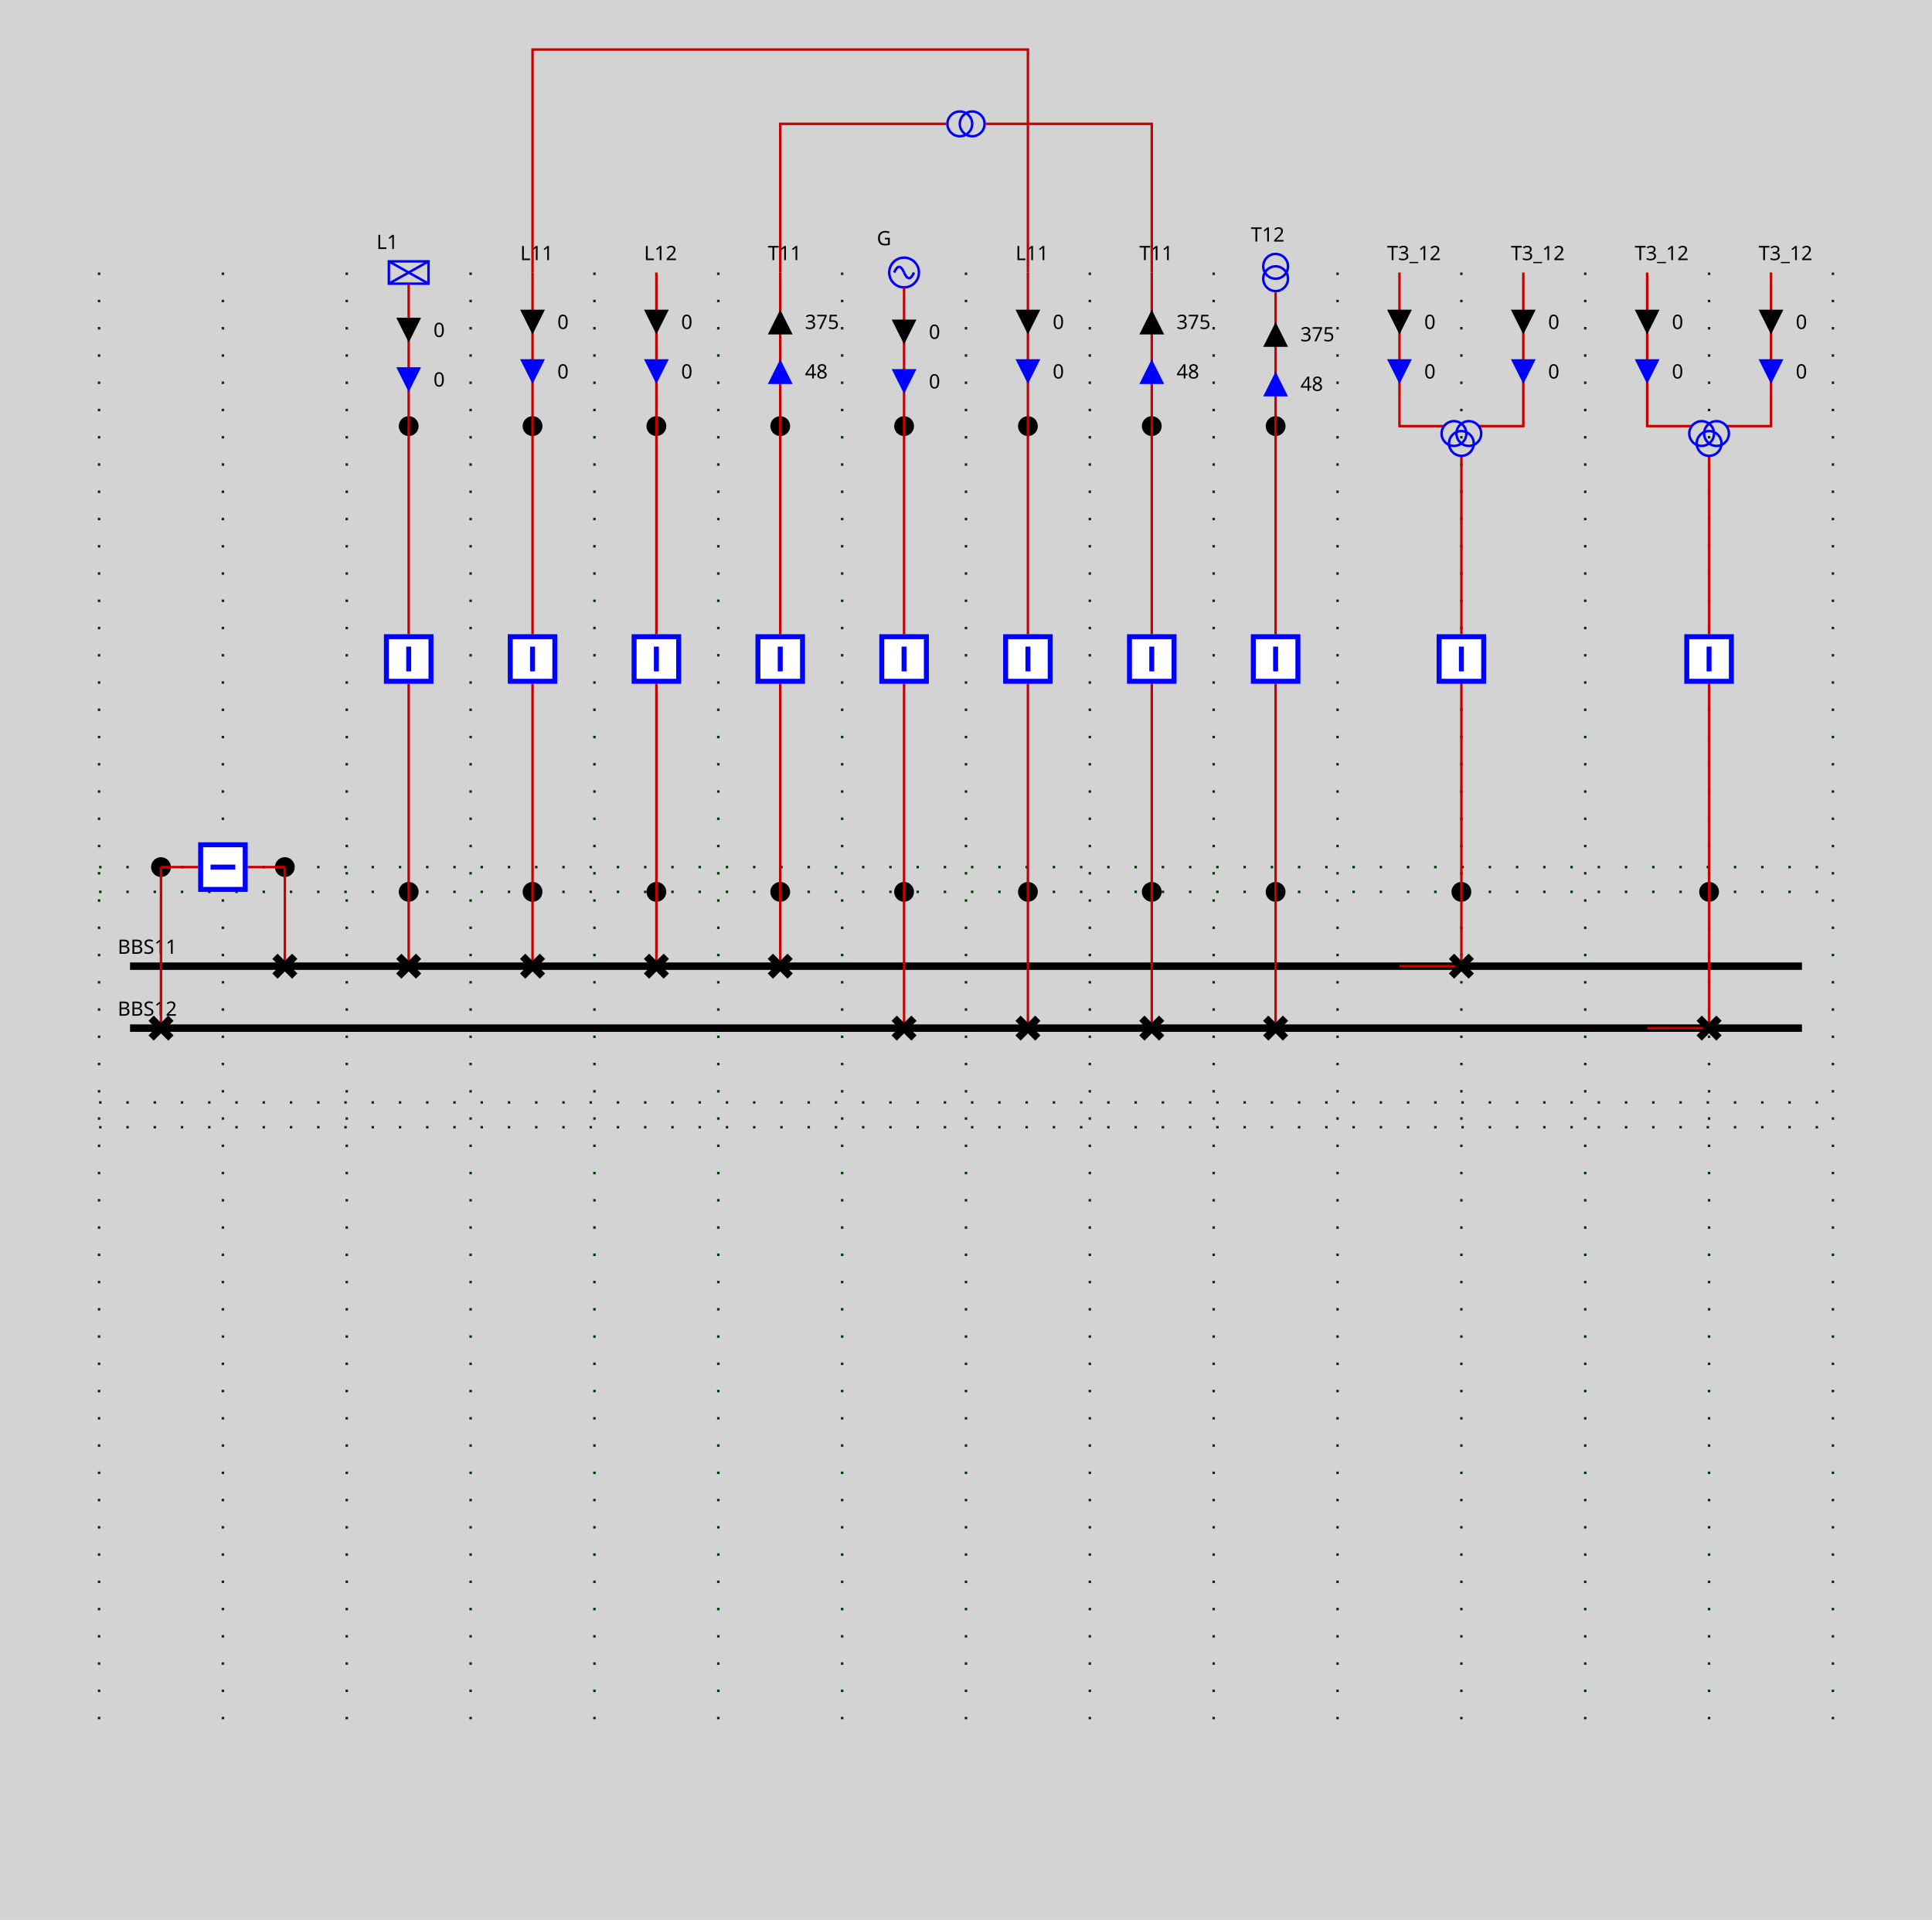
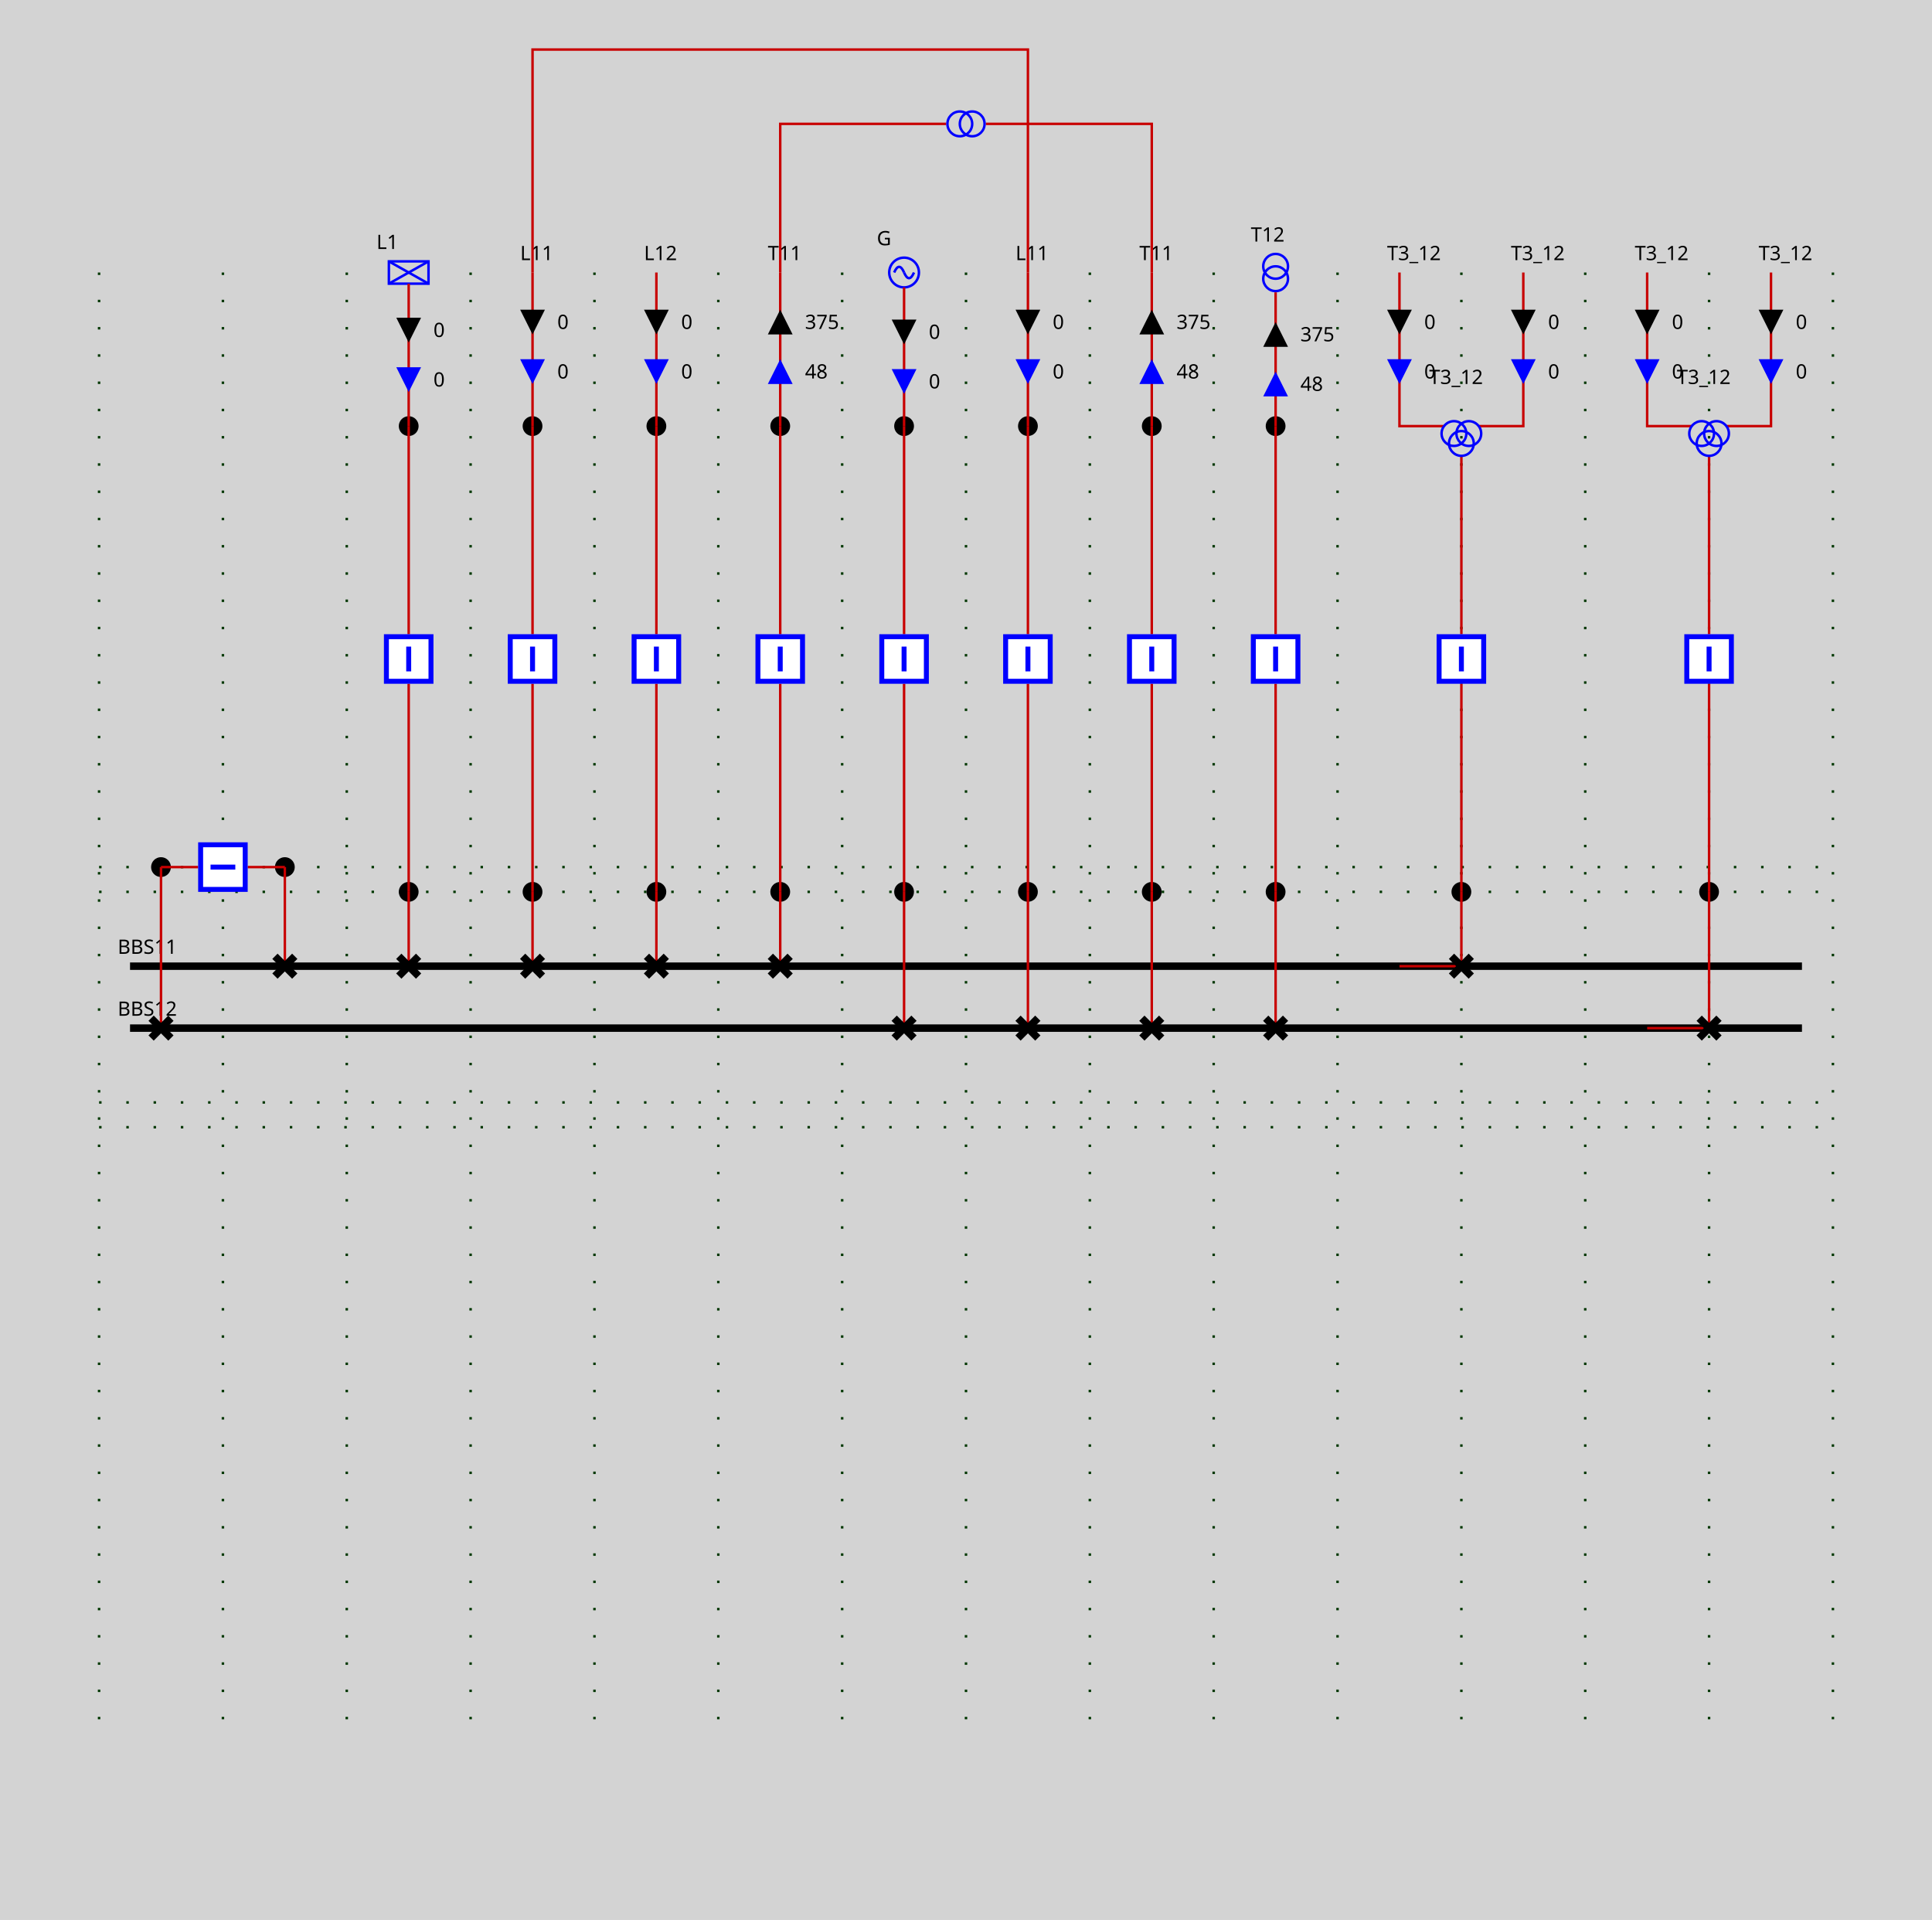
<svg xmlns="http://www.w3.org/2000/svg" height="775.0" viewBox="0 0 780.0 775.0" width="780.0">
  <style>
.sld-out .sld-arrow-in {visibility: hidden}
.sld-in .sld-arrow-out {visibility: hidden}
.sld-closed .sld-sw-open {visibility: hidden}
.sld-open .sld-sw-closed {visibility: hidden}
.sld-hidden-node {visibility: hidden}
polyline {fill: none}
.sld-top-feeder .sld-label {dominant-baseline: auto}
.sld-bottom-feeder .sld-label {dominant-baseline: hanging}
.sld-arrow-p .sld-label {dominant-baseline: middle}
.sld-arrow-q .sld-label {dominant-baseline: middle}
.sld-constant-color {stroke: blue; fill: none}
.sld-wire.sld-constant-color {stroke: #c80000}
.sld-node.sld-constant-color {stroke: none; fill: black}
.sld-bus-connection.sld-constant-color {stroke: black}
.sld-busbar-section.sld-constant-color {stroke: black}
.sld-disconnector.sld-constant-color {stroke: black}
.sld-label {stroke: none; fill: black}
.sld-frame {fill: lightgrey}
.sld-busbar-section {stroke-width: 3}
.sld-breaker {stroke-width: 2; fill:white}
.sld-disconnector {stroke-width: 3}
.sld-bus-connection {stroke-width: 4}
.sld-vsc {font-size: 7.43px}
.sld-grid {stroke: #003700; stroke-dasharray: 1,10}
.sld-arrow-p {fill:black}
.sld-arrow-q {fill:blue}
.sld-label {font: 8px "Verdana"}
.sld-graph-label {font: 12px "Verdana"}
.sld-flash {stroke: none; fill: black}
.sld-lock {stroke: none; fill: black}

</style>
  <rect class="sld-frame" height="100%" width="100%" />
  <g>
    <g class="sld-grid" id="GRID_VL1">
      <line x1="40.0" x2="40.0" y1="110.0" y2="695.0" />
      <line x1="90.0" x2="90.0" y1="110.0" y2="695.0" />
      <line x1="140.0" x2="140.0" y1="110.0" y2="695.0" />
      <line x1="190.0" x2="190.0" y1="110.0" y2="695.0" />
      <line x1="240.0" x2="240.0" y1="110.0" y2="695.0" />
      <line x1="290.0" x2="290.0" y1="110.0" y2="695.0" />
      <line x1="340.0" x2="340.0" y1="110.0" y2="695.0" />
      <line x1="390.0" x2="390.0" y1="110.0" y2="695.0" />
      <line x1="440.0" x2="440.0" y1="110.0" y2="695.0" />
      <line x1="490.0" x2="490.0" y1="110.0" y2="695.0" />
      <line x1="540.0" x2="540.0" y1="110.0" y2="695.0" />
      <line x1="590.0" x2="590.0" y1="110.0" y2="695.0" />
      <line x1="640.0" x2="640.0" y1="110.0" y2="695.0" />
      <line x1="690.0" x2="690.0" y1="110.0" y2="695.0" />
      <line x1="740.0" x2="740.0" y1="110.0" y2="695.0" />
      <line x1="40.0" x2="740.0" y1="360.0" y2="360.0" />
      <line x1="40.0" x2="740.0" y1="445.0" y2="445.0" />
      <line x1="40.0" x2="740.0" y1="350.0" y2="350.0" />
      <line x1="40.0" x2="740.0" y1="455.0" y2="455.0" />
    </g>
    <g class="sld-busbar-section sld-constant-color" id="idBBS11" transform="translate(52.5,390.0)">
      <line x1="0" x2="675.0" y1="0" y2="0" />
      <text class="sld-label" id="BBS11_BBS11_NW_LABEL" x="-5.0" y="-5.0">BBS11</text>
    </g>
    <g class="sld-busbar-section sld-constant-color" id="idBBS12" transform="translate(52.5,415.0)">
      <line x1="0" x2="675.0" y1="0" y2="0" />
      <text class="sld-label" id="BBS12_BBS12_NW_LABEL" x="-5.0" y="-5.0">BBS12</text>
    </g>
    <g class="cell idINTERN_32_0" id="idINTERN_32_0">
      <g class="sld-node sld-constant-color" id="idINTERNAL_95_VL1_95_D10" transform="translate(111.0,346.0)">
        <circle cx="4" cy="4" r="4" />
      </g>
      <g class="sld-node sld-constant-color" id="idINTERNAL_95_VL1_95_D20" transform="translate(61.0,346.0)">
        <circle cx="4" cy="4" r="4" />
      </g>
      <g class="sld-wire sld-constant-color" id="_95_VL1_95_BBS11_95_D10">
        <polyline points="115.0,390.0,115.0,390.0" />
      </g>
      <g class="sld-wire sld-constant-color" id="_95_VL1_95_D10_95_INTERNAL_95_VL1_95_D10">
        <polyline points="115.0,390.0,115.0,350.0" />
      </g>
      <g class="sld-wire sld-constant-color" id="_95_VL1_95_BR1_95_INTERNAL_95_VL1_95_D10">
        <polyline points="100.0,350.0,115.0,350.0" />
      </g>
      <g class="sld-wire sld-constant-color" id="_95_VL1_95_BR1_95_INTERNAL_95_VL1_95_D20">
        <polyline points="80.0,350.0,65.0,350.0" />
      </g>
      <g class="sld-wire sld-constant-color" id="_95_VL1_95_D20_95_INTERNAL_95_VL1_95_D20">
        <polyline points="65.0,415.0,65.0,350.0" />
      </g>
      <g class="sld-wire sld-constant-color" id="_95_VL1_95_D20_95_BBS12">
        <polyline points="65.0,415.0,65.0,415.0" />
      </g>
      <g class="sld-disconnector sld-constant-color sld-closed" id="idD10" transform="translate(111.0,386.0)">
        <path class="sld-sw-closed" d="M0,0 8,8 M8,0 0,8" />
        <path class="sld-sw-open" d="M8,0 0,8" />
      </g>
      <g class="sld-breaker sld-constant-color sld-closed" id="idBR1" transform="translate(80.0,340.0)">
        <path class="sld-sw-closed" d="M1,1 V19 H19 V1z M10,5 V15" transform="rotate(90.0,10.0,10.0)" />
        <path class="sld-sw-open" d="M1,1 V19 H19 V1z M5,10 H15" transform="rotate(90.0,10.0,10.0)" />
      </g>
      <g class="sld-disconnector sld-constant-color sld-closed" id="idD20" transform="translate(61.0,411.0)">
        <path class="sld-sw-closed" d="M0,0 8,8 M8,0 0,8" />
        <path class="sld-sw-open" d="M8,0 0,8" />
      </g>
    </g>
    <g class="cell idEXTERN_32_1" id="idEXTERN_32_1">
      <g class="sld-node sld-constant-color" id="idINTERNAL_95_VL1_95_D11" transform="translate(161.0,356.0)">
        <circle cx="4" cy="4" r="4" />
      </g>
      <g class="sld-node sld-constant-color" id="idINTERNAL_95_VL1_95_L1" transform="translate(161.0,168.0)">
        <circle cx="4" cy="4" r="4" />
      </g>
      <g class="sld-load sld-top-feeder sld-constant-color" id="idL1" transform="translate(157.0,105.5)">
        <rect height="9" width="16" />
        <line x1="0" x2="16" y1="0" y2="9" />
        <line x1="16" x2="0" y1="0" y2="9" />
        <text class="sld-label" id="L1_L1_N_LABEL" x="-5.0" y="-5.0">L1</text>
      </g>
      <g class="sld-wire sld-constant-color" id="_95_VL1_95_BBS11_95_D11">
        <polyline points="165.0,390.0,165.0,390.0" />
      </g>
      <g class="sld-wire sld-constant-color" id="_95_VL1_95_D11_95_INTERNAL_95_VL1_95_D11">
        <polyline points="165.0,390.0,165.0,360.0" />
      </g>
      <g class="sld-wire sld-constant-color" id="_95_VL1_95_BR12_95_INTERNAL_95_VL1_95_D11">
        <polyline points="165.0,276.0,165.0,360.0" />
      </g>
      <g class="sld-wire sld-constant-color" id="_95_VL1_95_BR12_95_INTERNAL_95_VL1_95_L1">
        <polyline points="165.0,256.0,165.0,172.0" />
      </g>
      <g class="sld-wire sld-constant-color" id="_95_VL1_95_INTERNAL_95_VL1_95_L1_95_L1">
        <polyline points="165.0,172.0,165.0,114.5" />
      </g>
      <g class="sld-arrow-p sld-in" id="idL1_ARROW_ACTIVE" transform="translate(160.0,128.25)">
        <polygon class="sld-arrow-in" points="0,0 10,0 5,10" />
        <polygon class="sld-arrow-out" points="5,0 10,10 0,10" />
        <text class="sld-label" x="15.0" y="5.0">0</text>
      </g>
      <g class="sld-arrow-q sld-in" id="idL1_ARROW_REACTIVE" transform="translate(160.0,148.25)">
        <polygon class="sld-arrow-in" points="0,0 10,0 5,10" />
        <polygon class="sld-arrow-out" points="5,0 10,10 0,10" />
        <text class="sld-label" x="15.0" y="5.0">0</text>
      </g>
      <g class="sld-disconnector sld-constant-color sld-closed" id="idD11" transform="translate(161.0,386.0)">
        <path class="sld-sw-closed" d="M0,0 8,8 M8,0 0,8" />
        <path class="sld-sw-open" d="M8,0 0,8" />
      </g>
      <g class="sld-breaker sld-constant-color sld-closed" id="idBR12" transform="translate(155.0,256.0)">
        <path class="sld-sw-closed" d="M1,1 V19 H19 V1z M10,5 V15" />
        <path class="sld-sw-open" d="M1,1 V19 H19 V1z M5,10 H15" />
      </g>
    </g>
    <g class="cell idEXTERN_32_2" id="idEXTERN_32_2">
      <g class="sld-node sld-constant-color" id="idINTERNAL_95_VL1_95_D13" transform="translate(211.0,356.0)">
        <circle cx="4" cy="4" r="4" />
      </g>
      <g class="sld-node sld-constant-color" id="idINTERNAL_95_VL1_95_L11_95_ONE" transform="translate(211.0,168.0)">
        <circle cx="4" cy="4" r="4" />
      </g>
      <g class="sld-top-feeder sld-constant-color" id="idL11_95_ONE" transform="translate(215.0,110.0)">
        <text class="sld-label" id="L11_ONE_L11_ONE_N_LABEL" x="-5.0" y="-5.0">L11</text>
      </g>
      <g class="sld-wire sld-constant-color" id="_95_VL1_95_BBS11_95_D13">
        <polyline points="215.0,390.0,215.0,390.0" />
      </g>
      <g class="sld-wire sld-constant-color" id="_95_VL1_95_D13_95_INTERNAL_95_VL1_95_D13">
        <polyline points="215.0,390.0,215.0,360.0" />
      </g>
      <g class="sld-wire sld-constant-color" id="_95_VL1_95_BR14_95_INTERNAL_95_VL1_95_D13">
        <polyline points="215.0,276.0,215.0,360.0" />
      </g>
      <g class="sld-wire sld-constant-color" id="_95_VL1_95_BR14_95_INTERNAL_95_VL1_95_L11_95_ONE">
        <polyline points="215.0,256.0,215.0,172.0" />
      </g>
      <g class="sld-wire sld-constant-color" id="_95_VL1_95_INTERNAL_95_VL1_95_L11_95_ONE_95_L11_95_ONE">
        <polyline points="215.0,172.0,215.0,110.0" />
      </g>
      <g class="sld-arrow-p sld-in" id="idL11_95_ONE_ARROW_ACTIVE" transform="translate(210.0,125.0)">
        <polygon class="sld-arrow-in" points="0,0 10,0 5,10" />
        <polygon class="sld-arrow-out" points="5,0 10,10 0,10" />
        <text class="sld-label" x="15.0" y="5.0">0</text>
      </g>
      <g class="sld-arrow-q sld-in" id="idL11_95_ONE_ARROW_REACTIVE" transform="translate(210.0,145.0)">
        <polygon class="sld-arrow-in" points="0,0 10,0 5,10" />
        <polygon class="sld-arrow-out" points="5,0 10,10 0,10" />
        <text class="sld-label" x="15.0" y="5.0">0</text>
      </g>
      <g class="sld-disconnector sld-constant-color sld-closed" id="idD13" transform="translate(211.0,386.0)">
        <path class="sld-sw-closed" d="M0,0 8,8 M8,0 0,8" />
        <path class="sld-sw-open" d="M8,0 0,8" />
      </g>
      <g class="sld-breaker sld-constant-color sld-closed" id="idBR14" transform="translate(205.0,256.0)">
        <path class="sld-sw-closed" d="M1,1 V19 H19 V1z M10,5 V15" />
        <path class="sld-sw-open" d="M1,1 V19 H19 V1z M5,10 H15" />
      </g>
    </g>
    <g class="cell idEXTERN_32_3" id="idEXTERN_32_3">
      <g class="sld-node sld-constant-color" id="idINTERNAL_95_VL1_95_D15" transform="translate(261.0,356.0)">
        <circle cx="4" cy="4" r="4" />
      </g>
      <g class="sld-node sld-constant-color" id="idINTERNAL_95_VL1_95_L12_95_ONE" transform="translate(261.0,168.0)">
        <circle cx="4" cy="4" r="4" />
      </g>
      <g class="sld-top-feeder sld-constant-color" id="idL12_95_ONE" transform="translate(265.0,110.0)">
        <text class="sld-label" id="L12_ONE_L12_ONE_N_LABEL" x="-5.0" y="-5.0">L12</text>
      </g>
      <g class="sld-wire sld-constant-color" id="_95_VL1_95_BBS11_95_D15">
        <polyline points="265.0,390.0,265.0,390.0" />
      </g>
      <g class="sld-wire sld-constant-color" id="_95_VL1_95_D15_95_INTERNAL_95_VL1_95_D15">
        <polyline points="265.0,390.0,265.0,360.0" />
      </g>
      <g class="sld-wire sld-constant-color" id="_95_VL1_95_BR16_95_INTERNAL_95_VL1_95_D15">
        <polyline points="265.0,276.0,265.0,360.0" />
      </g>
      <g class="sld-wire sld-constant-color" id="_95_VL1_95_BR16_95_INTERNAL_95_VL1_95_L12_95_ONE">
        <polyline points="265.0,256.0,265.0,172.0" />
      </g>
      <g class="sld-wire sld-constant-color" id="_95_VL1_95_INTERNAL_95_VL1_95_L12_95_ONE_95_L12_95_ONE">
        <polyline points="265.0,172.0,265.0,110.0" />
      </g>
      <g class="sld-arrow-p sld-in" id="idL12_95_ONE_ARROW_ACTIVE" transform="translate(260.0,125.0)">
        <polygon class="sld-arrow-in" points="0,0 10,0 5,10" />
        <polygon class="sld-arrow-out" points="5,0 10,10 0,10" />
        <text class="sld-label" x="15.0" y="5.0">0</text>
      </g>
      <g class="sld-arrow-q sld-in" id="idL12_95_ONE_ARROW_REACTIVE" transform="translate(260.0,145.0)">
        <polygon class="sld-arrow-in" points="0,0 10,0 5,10" />
        <polygon class="sld-arrow-out" points="5,0 10,10 0,10" />
        <text class="sld-label" x="15.0" y="5.0">0</text>
      </g>
      <g class="sld-disconnector sld-constant-color sld-closed" id="idD15" transform="translate(261.0,386.0)">
        <path class="sld-sw-closed" d="M0,0 8,8 M8,0 0,8" />
        <path class="sld-sw-open" d="M8,0 0,8" />
      </g>
      <g class="sld-breaker sld-constant-color sld-closed" id="idBR16" transform="translate(255.0,256.0)">
        <path class="sld-sw-closed" d="M1,1 V19 H19 V1z M10,5 V15" />
        <path class="sld-sw-open" d="M1,1 V19 H19 V1z M5,10 H15" />
      </g>
    </g>
    <g class="cell idEXTERN_32_4" id="idEXTERN_32_4">
      <g class="sld-node sld-constant-color" id="idINTERNAL_95_VL1_95_D17" transform="translate(311.0,356.0)">
        <circle cx="4" cy="4" r="4" />
      </g>
      <g class="sld-node sld-constant-color" id="idINTERNAL_95_VL1_95_T11_95_ONE" transform="translate(311.0,168.0)">
        <circle cx="4" cy="4" r="4" />
      </g>
      <g class="sld-top-feeder sld-constant-color" id="idT11_95_ONE" transform="translate(315.0,110.0)">
        <text class="sld-label" id="T11_ONE_T11_ONE_N_LABEL" x="-5.0" y="-5.0">T11</text>
      </g>
      <g class="sld-wire sld-constant-color" id="_95_VL1_95_BBS11_95_D17">
        <polyline points="315.0,390.0,315.0,390.0" />
      </g>
      <g class="sld-wire sld-constant-color" id="_95_VL1_95_D17_95_INTERNAL_95_VL1_95_D17">
        <polyline points="315.0,390.0,315.0,360.0" />
      </g>
      <g class="sld-wire sld-constant-color" id="_95_VL1_95_BR18_95_INTERNAL_95_VL1_95_D17">
        <polyline points="315.0,276.0,315.0,360.0" />
      </g>
      <g class="sld-wire sld-constant-color" id="_95_VL1_95_BR18_95_INTERNAL_95_VL1_95_T11_95_ONE">
        <polyline points="315.0,256.0,315.0,172.0" />
      </g>
      <g class="sld-wire sld-constant-color" id="_95_VL1_95_INTERNAL_95_VL1_95_T11_95_ONE_95_T11_95_ONE">
        <polyline points="315.0,172.0,315.0,110.0" />
      </g>
      <g class="sld-arrow-p sld-out" id="idT11_95_ONE_ARROW_ACTIVE" transform="translate(310.0,125.0)">
        <polygon class="sld-arrow-in" points="0,0 10,0 5,10" />
        <polygon class="sld-arrow-out" points="5,0 10,10 0,10" />
        <text class="sld-label" x="15.0" y="5.0">375</text>
      </g>
      <g class="sld-arrow-q sld-out" id="idT11_95_ONE_ARROW_REACTIVE" transform="translate(310.0,145.0)">
        <polygon class="sld-arrow-in" points="0,0 10,0 5,10" />
        <polygon class="sld-arrow-out" points="5,0 10,10 0,10" />
        <text class="sld-label" x="15.0" y="5.0">48</text>
      </g>
      <g class="sld-disconnector sld-constant-color sld-closed" id="idD17" transform="translate(311.0,386.0)">
        <path class="sld-sw-closed" d="M0,0 8,8 M8,0 0,8" />
        <path class="sld-sw-open" d="M8,0 0,8" />
      </g>
      <g class="sld-breaker sld-constant-color sld-closed" id="idBR18" transform="translate(305.0,256.0)">
        <path class="sld-sw-closed" d="M1,1 V19 H19 V1z M10,5 V15" />
        <path class="sld-sw-open" d="M1,1 V19 H19 V1z M5,10 H15" />
      </g>
    </g>
    <g class="cell idEXTERN_32_5" id="idEXTERN_32_5">
      <g class="sld-node sld-constant-color" id="idINTERNAL_95_VL1_95_D19" transform="translate(586.0,356.0)">
        <circle cx="4" cy="4" r="4" />
      </g>
      <g class="sld-top-feeder sld-constant-color" id="idT3_95_12_95_TWO" transform="translate(565.0,110.0)">
        <text class="sld-label" id="T3_12_TWO_T3_12_TWO_N_LABEL" x="-5.0" y="-5.0">T3_12</text>
      </g>
      <g class="sld-top-feeder sld-constant-color" id="idT3_95_12_95_THREE" transform="translate(615.0,110.0)">
        <text class="sld-label" id="T3_12_THREE_T3_12_THREE_N_LABEL" x="-5.0" y="-5.0">T3_12</text>
      </g>
      <g class="sld-wire sld-constant-color" id="_95_VL1_95_BBS11_95_D19">
        <polyline points="565.0,390.0,590.0,390.0" />
      </g>
      <g class="sld-wire sld-constant-color" id="_95_VL1_95_D19_95_INTERNAL_95_VL1_95_D19">
        <polyline points="590.0,390.0,590.0,360.0" />
      </g>
      <g class="sld-wire sld-constant-color" id="_95_VL1_95_BR20_95_INTERNAL_95_VL1_95_D19">
        <polyline points="590.0,276.0,590.0,360.0" />
      </g>
      <g class="sld-wire sld-constant-color" id="_95_VL1_95_BR20_95_T3_95_12">
        <polyline points="590.0,256.0,590.0,184.0" />
      </g>
      <g class="sld-wire sld-constant-color" id="_95_VL1_95_T3_95_12_95_T3_95_12_95_TWO">
        <polyline points="583.0,172.0,565.0,172.0,565.0,110.0" />
      </g>
      <g class="sld-arrow-p sld-in" id="idT3_95_12_95_TWO_ARROW_ACTIVE" transform="translate(560.0,125.0)">
        <polygon class="sld-arrow-in" points="0,0 10,0 5,10" />
        <polygon class="sld-arrow-out" points="5,0 10,10 0,10" />
        <text class="sld-label" x="15.0" y="5.0">0</text>
      </g>
      <g class="sld-arrow-q sld-in" id="idT3_95_12_95_TWO_ARROW_REACTIVE" transform="translate(560.0,145.0)">
        <polygon class="sld-arrow-in" points="0,0 10,0 5,10" />
        <polygon class="sld-arrow-out" points="5,0 10,10 0,10" />
        <text class="sld-label" x="15.0" y="5.0">0</text>
      </g>
      <g class="sld-wire sld-constant-color" id="_95_VL1_95_T3_95_12_95_T3_95_12_95_THREE">
        <polyline points="597.0,172.0,615.0,172.0,615.0,110.0" />
      </g>
      <g class="sld-arrow-p sld-in" id="idT3_95_12_95_THREE_ARROW_ACTIVE" transform="translate(610.0,125.0)">
        <polygon class="sld-arrow-in" points="0,0 10,0 5,10" />
        <polygon class="sld-arrow-out" points="5,0 10,10 0,10" />
        <text class="sld-label" x="15.0" y="5.0">0</text>
      </g>
      <g class="sld-arrow-q sld-in" id="idT3_95_12_95_THREE_ARROW_REACTIVE" transform="translate(610.0,145.0)">
        <polygon class="sld-arrow-in" points="0,0 10,0 5,10" />
        <polygon class="sld-arrow-out" points="5,0 10,10 0,10" />
        <text class="sld-label" x="15.0" y="5.0">0</text>
      </g>
      <g class="sld-disconnector sld-constant-color sld-closed" id="idD19" transform="translate(586.0,386.0)">
        <path class="sld-sw-closed" d="M0,0 8,8 M8,0 0,8" />
        <path class="sld-sw-open" d="M8,0 0,8" />
      </g>
      <g class="sld-breaker sld-constant-color sld-closed" id="idBR20" transform="translate(580.0,256.0)">
        <path class="sld-sw-closed" d="M1,1 V19 H19 V1z M10,5 V15" />
        <path class="sld-sw-open" d="M1,1 V19 H19 V1z M5,10 H15" />
      </g>
      <g class="sld-three-wt sld-constant-color" id="idT3_95_12" transform="translate(582.0,160.0)">
        <circle cx="5" cy="15" r="5" />
        <circle cx="11" cy="15" r="5" />
        <circle cx="8" cy="19" r="5" />
+         <text class="sld-label" id="T3_12_T3_12_NW_LABEL" x="-5.0" y="-5.0">T3_12</text>
      </g>
    </g>
    <g class="cell idEXTERN_32_6" id="idEXTERN_32_6">
      <g class="sld-node sld-constant-color" id="idINTERNAL_95_VL1_95_D21" transform="translate(361.0,356.0)">
        <circle cx="4" cy="4" r="4" />
      </g>
      <g class="sld-node sld-constant-color" id="idINTERNAL_95_VL1_95_G" transform="translate(361.0,168.0)">
        <circle cx="4" cy="4" r="4" />
      </g>
      <g class="sld-generator sld-top-feeder sld-constant-color" id="idG" transform="translate(359.0,104.0)">
        <circle cx="6" cy="6" r="6" />
        <path d="M6,6 A 6 40 0 0 0 2,6" />
        <path d="M6,6 A 6 40 0 0 0 10,6" />
        <text class="sld-label" id="G_G_N_LABEL" x="-5.0" y="-5.0">G</text>
      </g>
      <g class="sld-wire sld-constant-color" id="_95_VL1_95_BBS12_95_D21">
        <polyline points="365.0,415.0,365.0,415.0" />
      </g>
      <g class="sld-wire sld-constant-color" id="_95_VL1_95_D21_95_INTERNAL_95_VL1_95_D21">
        <polyline points="365.0,415.0,365.0,360.0" />
      </g>
      <g class="sld-wire sld-constant-color" id="_95_VL1_95_BR22_95_INTERNAL_95_VL1_95_D21">
        <polyline points="365.0,276.0,365.0,360.0" />
      </g>
      <g class="sld-wire sld-constant-color" id="_95_VL1_95_BR22_95_INTERNAL_95_VL1_95_G">
        <polyline points="365.0,256.0,365.0,172.0" />
      </g>
      <g class="sld-wire sld-constant-color" id="_95_VL1_95_INTERNAL_95_VL1_95_G_95_G">
        <polyline points="365.0,172.0,365.0,116.0" />
      </g>
      <g class="sld-arrow-p sld-in" id="idG_ARROW_ACTIVE" transform="translate(360.0,129.0)">
        <polygon class="sld-arrow-in" points="0,0 10,0 5,10" />
        <polygon class="sld-arrow-out" points="5,0 10,10 0,10" />
        <text class="sld-label" x="15.0" y="5.0">0</text>
      </g>
      <g class="sld-arrow-q sld-in" id="idG_ARROW_REACTIVE" transform="translate(360.0,149.0)">
        <polygon class="sld-arrow-in" points="0,0 10,0 5,10" />
        <polygon class="sld-arrow-out" points="5,0 10,10 0,10" />
        <text class="sld-label" x="15.0" y="5.0">0</text>
      </g>
      <g class="sld-disconnector sld-constant-color sld-closed" id="idD21" transform="translate(361.0,411.0)">
        <path class="sld-sw-closed" d="M0,0 8,8 M8,0 0,8" />
        <path class="sld-sw-open" d="M8,0 0,8" />
      </g>
      <g class="sld-breaker sld-constant-color sld-closed" id="idBR22" transform="translate(355.0,256.0)">
        <path class="sld-sw-closed" d="M1,1 V19 H19 V1z M10,5 V15" />
        <path class="sld-sw-open" d="M1,1 V19 H19 V1z M5,10 H15" />
      </g>
    </g>
    <g class="cell idEXTERN_32_7" id="idEXTERN_32_7">
      <g class="sld-node sld-constant-color" id="idINTERNAL_95_VL1_95_D23" transform="translate(411.0,356.0)">
        <circle cx="4" cy="4" r="4" />
      </g>
      <g class="sld-node sld-constant-color" id="idINTERNAL_95_VL1_95_L11_95_TWO" transform="translate(411.0,168.0)">
        <circle cx="4" cy="4" r="4" />
      </g>
      <g class="sld-top-feeder sld-constant-color" id="idL11_95_TWO" transform="translate(415.0,110.0)">
        <text class="sld-label" id="L11_TWO_L11_TWO_N_LABEL" x="-5.0" y="-5.0">L11</text>
      </g>
      <g class="sld-wire sld-constant-color" id="_95_VL1_95_BBS12_95_D23">
        <polyline points="415.0,415.0,415.0,415.0" />
      </g>
      <g class="sld-wire sld-constant-color" id="_95_VL1_95_D23_95_INTERNAL_95_VL1_95_D23">
        <polyline points="415.0,415.0,415.0,360.0" />
      </g>
      <g class="sld-wire sld-constant-color" id="_95_VL1_95_BR24_95_INTERNAL_95_VL1_95_D23">
        <polyline points="415.0,276.0,415.0,360.0" />
      </g>
      <g class="sld-wire sld-constant-color" id="_95_VL1_95_BR24_95_INTERNAL_95_VL1_95_L11_95_TWO">
        <polyline points="415.0,256.0,415.0,172.0" />
      </g>
      <g class="sld-wire sld-constant-color" id="_95_VL1_95_INTERNAL_95_VL1_95_L11_95_TWO_95_L11_95_TWO">
        <polyline points="415.0,172.0,415.0,110.0" />
      </g>
      <g class="sld-arrow-p sld-in" id="idL11_95_TWO_ARROW_ACTIVE" transform="translate(410.0,125.0)">
        <polygon class="sld-arrow-in" points="0,0 10,0 5,10" />
        <polygon class="sld-arrow-out" points="5,0 10,10 0,10" />
        <text class="sld-label" x="15.0" y="5.0">0</text>
      </g>
      <g class="sld-arrow-q sld-in" id="idL11_95_TWO_ARROW_REACTIVE" transform="translate(410.0,145.0)">
        <polygon class="sld-arrow-in" points="0,0 10,0 5,10" />
        <polygon class="sld-arrow-out" points="5,0 10,10 0,10" />
        <text class="sld-label" x="15.0" y="5.0">0</text>
      </g>
      <g class="sld-disconnector sld-constant-color sld-closed" id="idD23" transform="translate(411.0,411.0)">
        <path class="sld-sw-closed" d="M0,0 8,8 M8,0 0,8" />
        <path class="sld-sw-open" d="M8,0 0,8" />
      </g>
      <g class="sld-breaker sld-constant-color sld-closed" id="idBR24" transform="translate(405.0,256.0)">
        <path class="sld-sw-closed" d="M1,1 V19 H19 V1z M10,5 V15" />
        <path class="sld-sw-open" d="M1,1 V19 H19 V1z M5,10 H15" />
      </g>
    </g>
    <g class="cell idEXTERN_32_8" id="idEXTERN_32_8">
      <g class="sld-node sld-constant-color" id="idINTERNAL_95_VL1_95_D25" transform="translate(461.0,356.0)">
        <circle cx="4" cy="4" r="4" />
      </g>
      <g class="sld-node sld-constant-color" id="idINTERNAL_95_VL1_95_T11_95_TWO" transform="translate(461.0,168.0)">
        <circle cx="4" cy="4" r="4" />
      </g>
      <g class="sld-top-feeder sld-constant-color" id="idT11_95_TWO" transform="translate(465.0,110.0)">
        <text class="sld-label" id="T11_TWO_T11_TWO_N_LABEL" x="-5.0" y="-5.0">T11</text>
      </g>
      <g class="sld-wire sld-constant-color" id="_95_VL1_95_BBS12_95_D25">
        <polyline points="465.0,415.0,465.0,415.0" />
      </g>
      <g class="sld-wire sld-constant-color" id="_95_VL1_95_D25_95_INTERNAL_95_VL1_95_D25">
        <polyline points="465.0,415.0,465.0,360.0" />
      </g>
      <g class="sld-wire sld-constant-color" id="_95_VL1_95_BR26_95_INTERNAL_95_VL1_95_D25">
        <polyline points="465.0,276.0,465.0,360.0" />
      </g>
      <g class="sld-wire sld-constant-color" id="_95_VL1_95_BR26_95_INTERNAL_95_VL1_95_T11_95_TWO">
        <polyline points="465.0,256.0,465.0,172.0" />
      </g>
      <g class="sld-wire sld-constant-color" id="_95_VL1_95_INTERNAL_95_VL1_95_T11_95_TWO_95_T11_95_TWO">
        <polyline points="465.0,172.0,465.0,110.0" />
      </g>
      <g class="sld-arrow-p sld-out" id="idT11_95_TWO_ARROW_ACTIVE" transform="translate(460.0,125.0)">
        <polygon class="sld-arrow-in" points="0,0 10,0 5,10" />
        <polygon class="sld-arrow-out" points="5,0 10,10 0,10" />
        <text class="sld-label" x="15.0" y="5.0">375</text>
      </g>
      <g class="sld-arrow-q sld-out" id="idT11_95_TWO_ARROW_REACTIVE" transform="translate(460.0,145.0)">
        <polygon class="sld-arrow-in" points="0,0 10,0 5,10" />
        <polygon class="sld-arrow-out" points="5,0 10,10 0,10" />
        <text class="sld-label" x="15.0" y="5.0">48</text>
      </g>
      <g class="sld-disconnector sld-constant-color sld-closed" id="idD25" transform="translate(461.0,411.0)">
        <path class="sld-sw-closed" d="M0,0 8,8 M8,0 0,8" />
        <path class="sld-sw-open" d="M8,0 0,8" />
      </g>
      <g class="sld-breaker sld-constant-color sld-closed" id="idBR26" transform="translate(455.0,256.0)">
        <path class="sld-sw-closed" d="M1,1 V19 H19 V1z M10,5 V15" />
        <path class="sld-sw-open" d="M1,1 V19 H19 V1z M5,10 H15" />
      </g>
    </g>
    <g class="cell idEXTERN_32_9" id="idEXTERN_32_9">
      <g class="sld-node sld-constant-color" id="idINTERNAL_95_VL1_95_D27" transform="translate(511.0,356.0)">
        <circle cx="4" cy="4" r="4" />
      </g>
      <g class="sld-node sld-constant-color" id="idINTERNAL_95_VL1_95_T12_95_ONE" transform="translate(511.0,168.0)">
        <circle cx="4" cy="4" r="4" />
      </g>
      <g class="sld-two-wt sld-top-feeder sld-constant-color" id="idT12_95_ONE" transform="translate(510.0,102.5)">
        <circle cx="5" cy="10" r="5" />
        <circle cx="5" cy="5" r="5" />
        <text class="sld-label" id="T12_ONE_T12_ONE_N_LABEL" x="-5.0" y="-5.0">T12</text>
      </g>
      <g class="sld-wire sld-constant-color" id="_95_VL1_95_BBS12_95_D27">
        <polyline points="515.0,415.0,515.0,415.0" />
      </g>
      <g class="sld-wire sld-constant-color" id="_95_VL1_95_D27_95_INTERNAL_95_VL1_95_D27">
        <polyline points="515.0,415.0,515.0,360.0" />
      </g>
      <g class="sld-wire sld-constant-color" id="_95_VL1_95_BR28_95_INTERNAL_95_VL1_95_D27">
        <polyline points="515.0,276.0,515.0,360.0" />
      </g>
      <g class="sld-wire sld-constant-color" id="_95_VL1_95_BR28_95_INTERNAL_95_VL1_95_T12_95_ONE">
        <polyline points="515.0,256.0,515.0,172.0" />
      </g>
      <g class="sld-wire sld-constant-color" id="_95_VL1_95_INTERNAL_95_VL1_95_T12_95_ONE_95_T12_95_ONE">
        <polyline points="515.0,172.0,515.0,118.0" />
      </g>
      <g class="sld-arrow-p sld-out" id="idT12_95_ONE_ARROW_ACTIVE" transform="translate(510.0,130.0)">
        <polygon class="sld-arrow-in" points="0,0 10,0 5,10" />
        <polygon class="sld-arrow-out" points="5,0 10,10 0,10" />
        <text class="sld-label" x="15.0" y="5.0">375</text>
      </g>
      <g class="sld-arrow-q sld-out" id="idT12_95_ONE_ARROW_REACTIVE" transform="translate(510.0,150.0)">
        <polygon class="sld-arrow-in" points="0,0 10,0 5,10" />
        <polygon class="sld-arrow-out" points="5,0 10,10 0,10" />
        <text class="sld-label" x="15.0" y="5.0">48</text>
      </g>
      <g class="sld-disconnector sld-constant-color sld-closed" id="idD27" transform="translate(511.0,411.0)">
        <path class="sld-sw-closed" d="M0,0 8,8 M8,0 0,8" />
        <path class="sld-sw-open" d="M8,0 0,8" />
      </g>
      <g class="sld-breaker sld-constant-color sld-closed" id="idBR28" transform="translate(505.0,256.0)">
        <path class="sld-sw-closed" d="M1,1 V19 H19 V1z M10,5 V15" />
        <path class="sld-sw-open" d="M1,1 V19 H19 V1z M5,10 H15" />
      </g>
    </g>
    <g class="cell idEXTERN_32_10" id="idEXTERN_32_10">
      <g class="sld-node sld-constant-color" id="idINTERNAL_95_VL1_95_D29" transform="translate(686.0,356.0)">
        <circle cx="4" cy="4" r="4" />
      </g>
      <g class="sld-top-feeder sld-constant-color" id="idT3_95_12_95_ONE" transform="translate(665.0,110.0)">
        <text class="sld-label" id="T3_12_ONE_T3_12_ONE_N_LABEL" x="-5.0" y="-5.0">T3_12</text>
      </g>
      <g class="sld-top-feeder sld-constant-color" id="idT3_95_12_95_THREE" transform="translate(715.0,110.0)">
        <text class="sld-label" id="T3_12_THREE_T3_12_THREE_N_LABEL" x="-5.0" y="-5.0">T3_12</text>
      </g>
      <g class="sld-wire sld-constant-color" id="_95_VL1_95_BBS12_95_D29">
        <polyline points="665.0,415.0,690.0,415.0" />
      </g>
      <g class="sld-wire sld-constant-color" id="_95_VL1_95_D29_95_INTERNAL_95_VL1_95_D29">
        <polyline points="690.0,415.0,690.0,360.0" />
      </g>
      <g class="sld-wire sld-constant-color" id="_95_VL1_95_BR30_95_INTERNAL_95_VL1_95_D29">
        <polyline points="690.0,276.0,690.0,360.0" />
      </g>
      <g class="sld-wire sld-constant-color" id="_95_VL1_95_BR30_95_T3_95_12">
        <polyline points="690.0,256.0,690.0,184.0" />
      </g>
      <g class="sld-wire sld-constant-color" id="_95_VL1_95_T3_95_12_95_T3_95_12_95_ONE">
        <polyline points="683.0,172.0,665.0,172.0,665.0,110.0" />
      </g>
      <g class="sld-arrow-p sld-in" id="idT3_95_12_95_ONE_ARROW_ACTIVE" transform="translate(660.0,125.0)">
        <polygon class="sld-arrow-in" points="0,0 10,0 5,10" />
        <polygon class="sld-arrow-out" points="5,0 10,10 0,10" />
        <text class="sld-label" x="15.0" y="5.0">0</text>
      </g>
      <g class="sld-arrow-q sld-in" id="idT3_95_12_95_ONE_ARROW_REACTIVE" transform="translate(660.0,145.0)">
        <polygon class="sld-arrow-in" points="0,0 10,0 5,10" />
        <polygon class="sld-arrow-out" points="5,0 10,10 0,10" />
        <text class="sld-label" x="15.0" y="5.0">0</text>
      </g>
      <g class="sld-wire sld-constant-color" id="_95_VL1_95_T3_95_12_95_T3_95_12_95_THREE">
        <polyline points="697.0,172.0,715.0,172.0,715.0,110.0" />
      </g>
      <g class="sld-arrow-p sld-in" id="idT3_95_12_95_THREE_ARROW_ACTIVE" transform="translate(710.0,125.0)">
        <polygon class="sld-arrow-in" points="0,0 10,0 5,10" />
        <polygon class="sld-arrow-out" points="5,0 10,10 0,10" />
        <text class="sld-label" x="15.0" y="5.0">0</text>
      </g>
      <g class="sld-arrow-q sld-in" id="idT3_95_12_95_THREE_ARROW_REACTIVE" transform="translate(710.0,145.0)">
        <polygon class="sld-arrow-in" points="0,0 10,0 5,10" />
        <polygon class="sld-arrow-out" points="5,0 10,10 0,10" />
        <text class="sld-label" x="15.0" y="5.0">0</text>
      </g>
      <g class="sld-disconnector sld-constant-color sld-closed" id="idD29" transform="translate(686.0,411.0)">
        <path class="sld-sw-closed" d="M0,0 8,8 M8,0 0,8" />
        <path class="sld-sw-open" d="M8,0 0,8" />
      </g>
      <g class="sld-breaker sld-constant-color sld-closed" id="idBR30" transform="translate(680.0,256.0)">
        <path class="sld-sw-closed" d="M1,1 V19 H19 V1z M10,5 V15" />
        <path class="sld-sw-open" d="M1,1 V19 H19 V1z M5,10 H15" />
      </g>
      <g class="sld-three-wt sld-constant-color" id="idT3_95_12" transform="translate(682.0,160.0)">
        <circle cx="5" cy="15" r="5" />
        <circle cx="11" cy="15" r="5" />
        <circle cx="8" cy="19" r="5" />
+         <text class="sld-label" id="T3_12_T3_12_NW_LABEL" x="-5.0" y="-5.0">T3_12</text>
      </g>
    </g>
    <g class="sld-wire sld-constant-color" id="idL11">
      <polyline points="215.0,110.0,215.0,20.0,415.0,20.0,415.0,110.0" />
    </g>
    <g class="sld-wire sld-constant-color" id="idEDGE_95_T11_95_ONE">
      <polyline points="315.0,110.0,315.0,50.0,382.0,50.0" />
    </g>
    <g class="sld-wire sld-constant-color" id="idEDGE_95_T11_95_TWO">
      <polyline points="465.0,110.0,465.0,50.0,398.0,50.0" />
    </g>
    <g class="sld-two-wt sld-constant-color" id="idT11" transform="translate(385.0,42.5)">
      <circle cx="5" cy="10" r="5" transform="rotate(90.0,5.0,7.5)" />
      <circle cx="5" cy="5" r="5" transform="rotate(90.0,5.0,7.5)" />
    </g>
  </g>
</svg>
